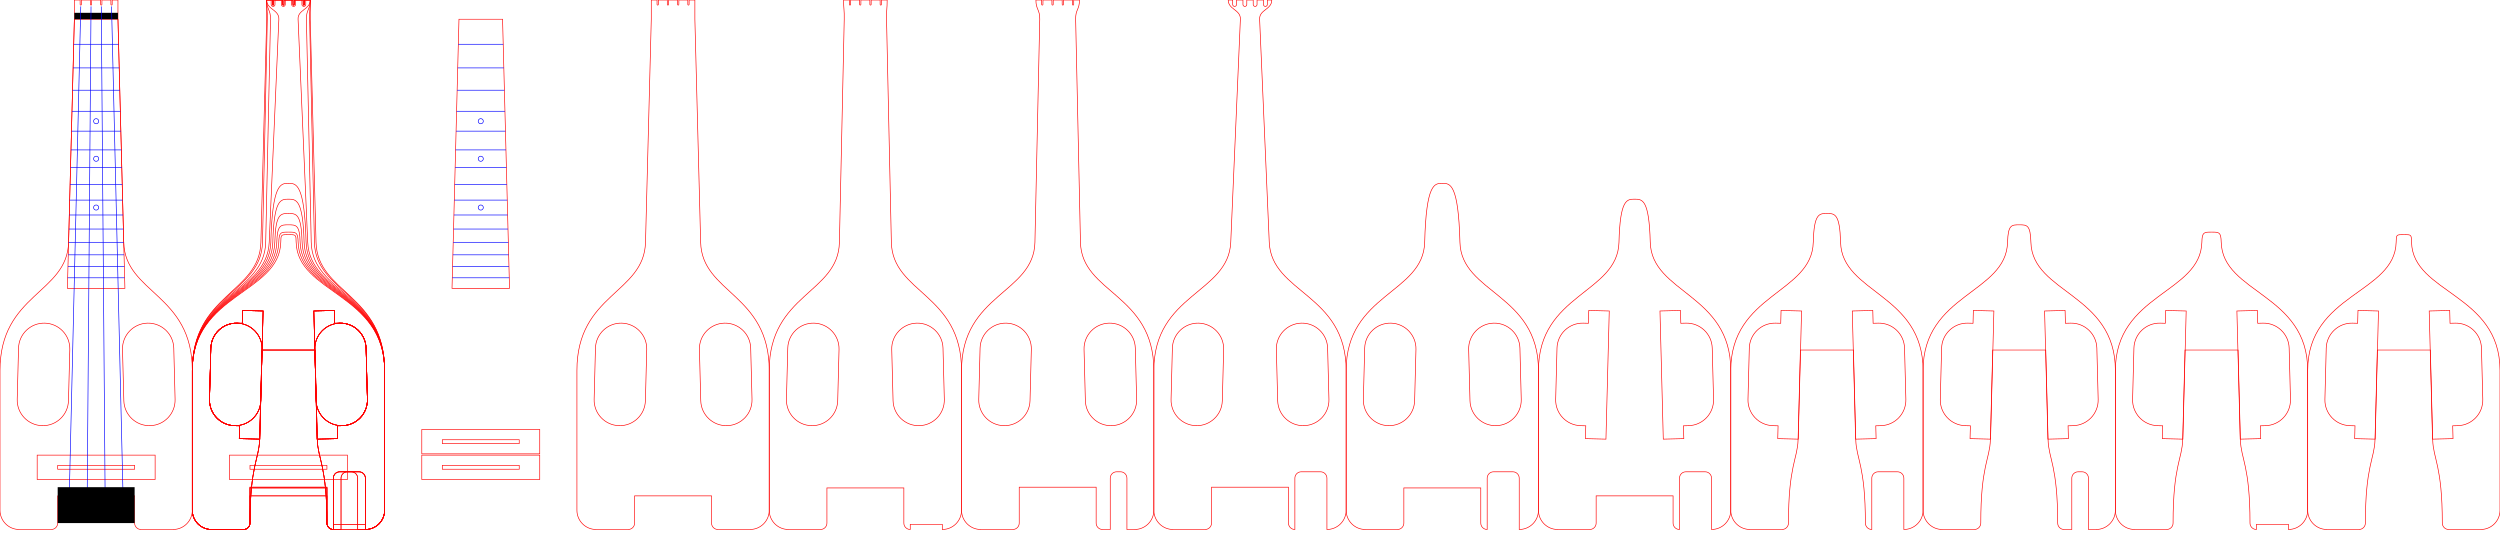
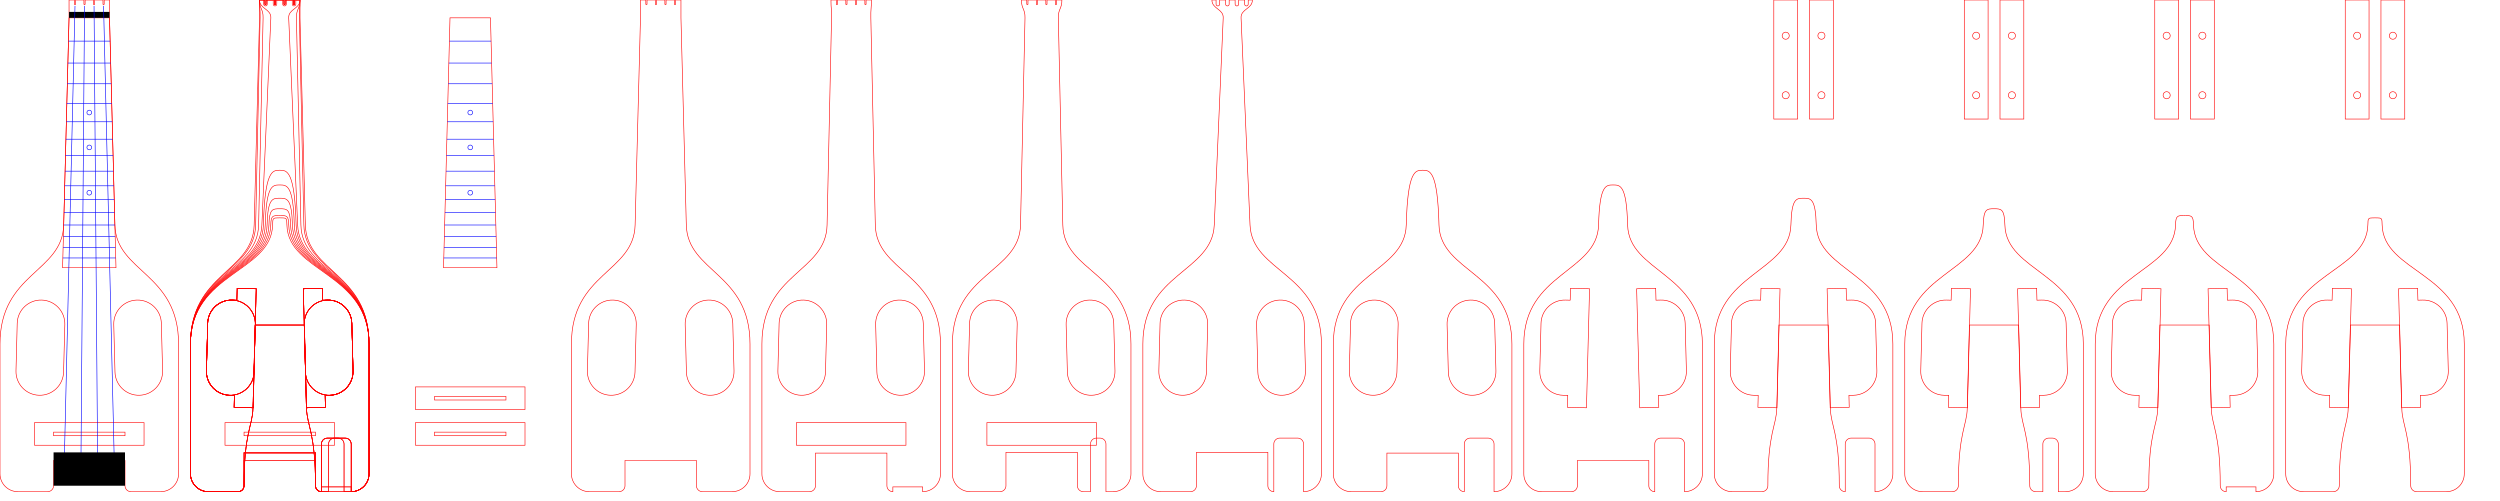
- <svg xmlns="http://www.w3.org/2000/svg" baseProfile="full" height="420mm" version="1.1" viewBox="0, 0, 1950, 420" width="1950mm">
+ <svg xmlns="http://www.w3.org/2000/svg" baseProfile="full" height="420mm" version="1.1" viewBox="0, 0, 2100, 420" width="2100mm">
  <defs />
  <g transform="translate(75,0)">
    <path d="M -17.0 0 l 4.5 -0.0 l 0.0 -0.0 l 0.0 3.5 a 0.5 0.5 180 0,0 0.5 0.5 l 0.0 -0.0 a 0.5 0.5 90 0,0 0.5 -0.5 l 0.0 -3.5 l 0.0 -0.0 l 7.0 -0.0 l 0.0 -0.0 l 0.0 3.5 a 0.5 0.5 180 0,0 0.5 0.5 l 0.0 -0.0 a 0.5 0.5 90 0,0 0.5 -0.5 l 0.0 -3.5 l 0.0 -0.0 l 7.0 -0.0 l 0.0 -0.0 l 0.0 3.5 a 0.5 0.5 180 0,0 0.5 0.5 l 0.0 -0.0 a 0.5 0.5 90 0,0 0.5 -0.5 l 0.0 -3.5 l 0.0 -0.0 l 7.0 -0.0 l 0.0 -0.0 l 0.0 3.5 a 0.5 0.5 180 0,0 0.5 0.5 l 0.0 -0.0 a 0.5 0.5 90 0,0 0.5 -0.5 l 0.0 -3.5 l 0.0 -0.0 l 4.5 -0.0 l 0.0 15.0 l 4.5 174 c 1.034 39.987 53.5 40.0 53.5 100 l 0.0 109.0 a 15 15 180.0 0,1 -15.0 15.0 l -0.0 0.0 l -0.0 -0.0 l -25.0 0.0 l 0.0 0.0 l -0.0 0.0 a 5 5 270.0 0,1 -5.0 -5.0 l -0.0 -21.211 l -60.0 0.0 l 0.0 21.211 a 5 5 180.0 0,1 -5.0 5.0 l -25.0 0.0 a 15 15 270.0 0,1 -15.0 -15.0 l -0.0 -109.0 c -0.0 -60.0 52.466 -60.013 53.5 -100 l 4.5 -174 z" fill="none" stroke="red" stroke-width="0.5" />
    <rect fill="none" height="80" rx="20.0" ry="20.0" stroke="red" stroke-width="0.5" transform="rotate(1.481457) translate(-33.5,293)" width="40" x="-20.0" y="-40.0" />
    <rect fill="none" height="80" rx="20.0" ry="20.0" stroke="red" stroke-width="0.5" transform="rotate(-1.481457) translate(33.5,293)" width="40" x="-20.0" y="-40.0" />
  </g>
  <g transform="translate(75,15)">
    <path d="M -17.0 0 l 34.0 -0.0 l 5.428 209.896 l -44.857 0.0 z" fill="none" stroke="red" stroke-width="0.5" />
    <line fill="none" stroke="blue" stroke-width="0.5" x1="-17.505" x2="17.505" y1="19.532" y2="19.532" />
    <line fill="none" stroke="blue" stroke-width="0.5" x1="-17.982" x2="17.982" y1="37.967" y2="37.967" />
    <line fill="none" stroke="blue" stroke-width="0.5" x1="-18.432" x2="18.432" y1="55.368" y2="55.368" />
    <line fill="none" stroke="blue" stroke-width="0.5" x1="-18.857" x2="18.857" y1="71.792" y2="71.792" />
    <line fill="none" stroke="blue" stroke-width="0.5" x1="-19.258" x2="19.258" y1="87.295" y2="87.295" />
    <line fill="none" stroke="blue" stroke-width="0.5" x1="-19.636" x2="19.636" y1="101.927" y2="101.927" />
    <line fill="none" stroke="blue" stroke-width="0.5" x1="-19.993" x2="19.993" y1="115.738" y2="115.738" />
    <line fill="none" stroke="blue" stroke-width="0.5" x1="-20.33" x2="20.33" y1="128.774" y2="128.774" />
    <line fill="none" stroke="blue" stroke-width="0.5" x1="-20.649" x2="20.649" y1="141.078" y2="141.078" />
    <line fill="none" stroke="blue" stroke-width="0.5" x1="-20.949" x2="20.949" y1="152.692" y2="152.692" />
    <line fill="none" stroke="blue" stroke-width="0.5" x1="-21.232" x2="21.232" y1="163.653" y2="163.653" />
    <line fill="none" stroke="blue" stroke-width="0.5" x1="-21.5" x2="21.5" y1="174" y2="174" />
    <line fill="none" stroke="blue" stroke-width="0.5" x1="-21.753" x2="21.753" y1="183.766" y2="183.766" />
    <line fill="none" stroke="blue" stroke-width="0.5" x1="-21.991" x2="21.991" y1="192.984" y2="192.984" />
    <line fill="none" stroke="blue" stroke-width="0.5" x1="-22.216" x2="22.216" y1="201.684" y2="201.684" />
    <circle cx="0" cy="79.543" fill="none" r="2" stroke="blue" stroke-width="0.5" />
    <circle cx="0" cy="108.832" fill="none" r="2" stroke="blue" stroke-width="0.5" />
    <circle cx="0" cy="146.885" fill="none" r="2" stroke="blue" stroke-width="0.5" />
  </g>
  <g transform="translate(75,363)">
    <rect fill="none" height="3" stroke="red" stroke-width="0.5" width="60" x="-30.0" y="0" />
    <rect fill="none" height="19" stroke="red" stroke-width="0.5" width="92" x="-46.0" y="-8" />
  </g>
  <rect fill="black" height="5" transform="translate(75,10)" width="34" x="-17.0" y="0" />
  <g transform="translate(75,0)">
    <line fill="none" stroke="blue" stroke-width="0.5" x1="-12.0" x2="-21.0" y1="5" y2="388" />
    <line fill="none" stroke="blue" stroke-width="0.5" x1="-4.0" x2="-7.0" y1="5" y2="388" />
    <line fill="none" stroke="blue" stroke-width="0.5" x1="4.0" x2="7.0" y1="5" y2="388" />
    <line fill="none" stroke="blue" stroke-width="0.5" x1="12.0" x2="21.0" y1="5" y2="388" />
  </g>
  <rect fill="black" height="28" transform="translate(75,380)" width="60" x="-30.0" y="0" />
-   <g transform="translate(225,0)">
+   <g transform="translate(235,0)">
    <path d="M -17.0 0 l 4.5 -0.0 l 0.0 -0.0 l 0.0 3.5 a 0.5 0.5 180 0,0 0.5 0.5 l 0.0 -0.0 a 0.5 0.5 90 0,0 0.5 -0.5 l 0.0 -3.5 l 0.0 -0.0 l 7.0 -0.0 l 0.0 -0.0 l 0.0 3.5 a 0.5 0.5 180 0,0 0.5 0.5 l 0.0 -0.0 a 0.5 0.5 90 0,0 0.5 -0.5 l 0.0 -3.5 l 0.0 -0.0 l 7.0 -0.0 l 0.0 -0.0 l 0.0 3.5 a 0.5 0.5 180 0,0 0.5 0.5 l 0.0 -0.0 a 0.5 0.5 90 0,0 0.5 -0.5 l 0.0 -3.5 l 0.0 -0.0 l 7.0 -0.0 l 0.0 -0.0 l 0.0 3.5 a 0.5 0.5 180 0,0 0.5 0.5 l 0.0 -0.0 a 0.5 0.5 90 0,0 0.5 -0.5 l 0.0 -3.5 l 0.0 -0.0 l 4.5 -0.0 l 0.0 15.0 l 4.5 174 c 1.034 39.987 53.5 40.0 53.5 100 l 0.0 109.0 a 15 15 180.0 0,1 -15.0 15.0 l -0.0 0.0 l -0.0 -0.0 l -25.0 0.0 l 0.0 0.0 l -0.0 0.0 a 5 5 270.0 0,1 -5.0 -5.0 l -0.0 -21.211 l -60.0 0.0 l 0.0 21.211 a 5 5 180.0 0,1 -5.0 5.0 l -25.0 0.0 a 15 15 270.0 0,1 -15.0 -15.0 l -0.0 -109.0 c -0.0 -60.0 52.466 -60.013 53.5 -100 l 4.5 -174 z" fill="none" stroke="red" stroke-width="0.5" />
    <rect fill="none" height="80" rx="20.0" ry="20.0" stroke="red" stroke-width="0.5" transform="rotate(1.481457) translate(-33.5,293)" width="40" x="-20.0" y="-40.0" />
    <rect fill="none" height="80" rx="20.0" ry="20.0" stroke="red" stroke-width="0.5" transform="rotate(-1.481457) translate(33.5,293)" width="40" x="-20.0" y="-40.0" />
  </g>
-   <g transform="translate(225,0)">
+   <g transform="translate(235,0)">
    <path d="M -17.0 0 l 4.5 -0.0 l 0.0 -0.0 l 0.0 3.5 a 0.5 0.5 180 0,0 0.5 0.5 l 0.0 -0.0 a 0.5 0.5 90 0,0 0.5 -0.5 l 0.0 -3.5 l 0.0 -0.0 l 7.0 -0.0 l 0.0 -0.0 l 0.0 3.5 a 0.5 0.5 180 0,0 0.5 0.5 l 0.0 -0.0 a 0.5 0.5 90 0,0 0.5 -0.5 l 0.0 -3.5 l 0.0 -0.0 l 7.0 -0.0 l 0.0 -0.0 l 0.0 3.5 a 0.5 0.5 180 0,0 0.5 0.5 l 0.0 -0.0 a 0.5 0.5 90 0,0 0.5 -0.5 l 0.0 -3.5 l 0.0 -0.0 l 7.0 -0.0 l 0.0 -0.0 l 0.0 3.5 a 0.5 0.5 180 0,0 0.5 0.5 l 0.0 -0.0 a 0.5 0.5 90 0,0 0.5 -0.5 l 0.0 -3.5 l 0.0 -0.0 l 4.5 -0.0 c 0.0 7.5 -0.662 7.502 -0.5 15 l 3.758 174 c 0.864 39.991 54.742 40.0 54.742 100 l 0.0 109.0 a 15 15 180.0 0,1 -15.0 15.0 l -0.0 0.0 l -0.0 -4.0 l -25.0 0.0 l 0.0 4.0 l -0.0 0.0 a 5 5 270.0 0,1 -5.0 -5.0 l -0.0 -27.416 l -60.0 0.0 l 0.0 27.416 a 5 5 180.0 0,1 -5.0 5.0 l -25.0 0.0 a 15 15 270.0 0,1 -15.0 -15.0 l -0.0 -109.0 c -0.0 -60.0 53.878 -60.009 54.742 -100 l 3.758 -174 c 0.162 -7.498 -0.5 -7.5 -0.5 -15 z" fill="none" stroke="red" stroke-width="0.5" />
    <rect fill="none" height="80" rx="20.0" ry="20.0" stroke="red" stroke-width="0.5" transform="rotate(1.481457) translate(-33.5,293)" width="40" x="-20.0" y="-40.0" />
    <rect fill="none" height="80" rx="20.0" ry="20.0" stroke="red" stroke-width="0.5" transform="rotate(-1.481457) translate(33.5,293)" width="40" x="-20.0" y="-40.0" />
  </g>
-   <g transform="translate(225,0)">
+   <g transform="translate(235,0)">
    <path d="M -17.0 0 l 4.5 -0.0 l 0.0 -0.0 l 0.0 3.5 a 0.5 0.5 180 0,0 0.5 0.5 l 0.0 -0.0 a 0.5 0.5 90 0,0 0.5 -0.5 l 0.0 -3.5 l 0.0 -0.0 l 7.0 -0.0 l 0.0 -0.0 l 0.0 3.5 a 0.5 0.5 180 0,0 0.5 0.5 l 0.0 -0.0 a 0.5 0.5 90 0,0 0.5 -0.5 l 0.0 -3.5 l 0.0 -0.0 l 7.0 -0.0 l 0.0 -0.0 l 0.0 3.5 a 0.5 0.5 180 0,0 0.5 0.5 l 0.0 -0.0 a 0.5 0.5 90 0,0 0.5 -0.5 l 0.0 -3.5 l 0.0 -0.0 l 7.0 -0.0 l 0.0 -0.0 l 0.0 3.5 a 0.5 0.5 180 0,0 0.5 0.5 l 0.0 -0.0 a 0.5 0.5 90 0,0 0.5 -0.5 l 0.0 -3.5 l 0.0 -0.0 l 4.5 -0.0 c 0.0 7.5 -3.162 7.502 -3.0 15 l 3.758 174 c 0.864 39.991 57.242 40.0 57.242 100 l 0.0 109.0 a 15 15 180.0 0,1 -15.0 15.0 l -6.0 0.0 l -0.0 -40.0 a 5 5 360.0 0,0 -5.0 -5.0 l -3.0 0.0 a 5 5 270.0 0,0 -5.0 5.0 l 0.0 40.0 l -6.0 0.0 a 5 5 270.0 0,1 -5.0 -5.0 l -0.0 -28.0 l -60.0 0.0 l 0.0 28.0 a 5 5 180.0 0,1 -5.0 5.0 l -25.0 0.0 a 15 15 270.0 0,1 -15.0 -15.0 l -0.0 -109.0 c -0.0 -60.0 56.378 -60.009 57.242 -100 l 3.758 -174 c 0.162 -7.498 -3.0 -7.5 -3.0 -15 z" fill="none" stroke="red" stroke-width="0.5" />
    <rect fill="none" height="80" rx="20.0" ry="20.0" stroke="red" stroke-width="0.5" transform="rotate(1.481457) translate(-33.5,293)" width="40" x="-20.0" y="-40.0" />
    <rect fill="none" height="80" rx="20.0" ry="20.0" stroke="red" stroke-width="0.5" transform="rotate(-1.481457) translate(33.5,293)" width="40" x="-20.0" y="-40.0" />
  </g>
-   <g transform="translate(225,0)">
+   <g transform="translate(235,0)">
    <path d="M -17.0 0 l 3.5 -0.0 l 0.0 -0.0 l 0.0 3.5 a 1.5 1.5 180 0,0 1.5 1.5 l 0.0 -0.0 a 1.5 1.5 90 0,0 1.5 -1.5 l 0.0 -3.5 l 0.0 -0.0 l 5.0 -0.0 l 0.0 -0.0 l 0.0 3.5 a 1.5 1.5 180 0,0 1.5 1.5 l 0.0 -0.0 a 1.5 1.5 90 0,0 1.5 -1.5 l 0.0 -3.5 l 0.0 -0.0 l 5.0 -0.0 l 0.0 -0.0 l 0.0 3.5 a 1.5 1.5 180 0,0 1.5 1.5 l 0.0 -0.0 a 1.5 1.5 90 0,0 1.5 -1.5 l 0.0 -3.5 l 0.0 -0.0 l 5.0 -0.0 l 0.0 -0.0 l 0.0 3.5 a 1.5 1.5 180 0,0 1.5 1.5 l 0.0 -0.0 a 1.5 1.5 90 0,0 1.5 -1.5 l 0.0 -3.5 l 0.0 -0.0 l 3.5 -0.0 c 0.0 7.5 -9.824 7.507 -9.5 15 l 7.517 174 c 1.726 39.963 59.983 40.0 59.983 100 l 0.0 109.0 a 15 15 180.0 0,1 -15.0 15.0 l -0.0 0.0 l -0.0 -40.0 a 5 5 360.0 0,0 -5.0 -5.0 l -15.0 0.0 a 5 5 270.0 0,0 -5.0 5.0 l 0.0 40.0 l -0.0 0.0 a 5 5 270.0 0,1 -5.0 -5.0 l -0.0 -28.0 l -60.0 0.0 l 0.0 28.0 a 5 5 180.0 0,1 -5.0 5.0 l -25.0 0.0 a 15 15 270.0 0,1 -15.0 -15.0 l -0.0 -109.0 c -0.0 -60.0 58.257 -60.037 59.983 -100 l 7.517 -174 c 0.324 -7.493 -9.5 -7.5 -9.5 -15 z" fill="none" stroke="red" stroke-width="0.5" />
    <rect fill="none" height="80" rx="20.0" ry="20.0" stroke="red" stroke-width="0.5" transform="rotate(1.481457) translate(-33.5,293)" width="40" x="-20.0" y="-40.0" />
    <rect fill="none" height="80" rx="20.0" ry="20.0" stroke="red" stroke-width="0.5" transform="rotate(-1.481457) translate(33.5,293)" width="40" x="-20.0" y="-40.0" />
  </g>
-   <g transform="translate(225,0)">
+   <g transform="translate(235,0)">
    <path d="M -13.75 189.0 c 1.189 -45.985 7.75 -46.0 13.75 -46.0 c 6.0 -0.0 12.561 0.015 13.75 46.0 c 1.034 39.987 61.25 40.0 61.25 100 l 0.0 109.0 a 15 15 180.0 0,1 -15.0 15.0 l -0.0 0.0 l -0.0 -40.0 a 5 5 360.0 0,0 -5.0 -5.0 l -15.0 0.0 a 5 5 270.0 0,0 -5.0 5.0 l 0.0 40.0 l -0.0 0.0 a 5 5 270.0 0,1 -5.0 -5.0 l -0.0 -27.416 l -60.0 0.0 l 0.0 27.416 a 5 5 180.0 0,1 -5.0 5.0 l -25.0 0.0 a 15 15 270.0 0,1 -15.0 -15.0 l -0.0 -109.0 c -0.0 -60.0 60.216 -60.013 61.25 -100 z" fill="none" stroke="red" stroke-width="0.5" />
    <rect fill="none" height="80" rx="20.0" ry="20.0" stroke="red" stroke-width="0.5" transform="rotate(1.481457) translate(-33.5,293)" width="40" x="-20.0" y="-40.0" />
    <rect fill="none" height="80" rx="20.0" ry="20.0" stroke="red" stroke-width="0.5" transform="rotate(-1.481457) translate(33.5,293)" width="40" x="-20.0" y="-40.0" />
  </g>
-   <g transform="translate(225,0)">
+   <g transform="translate(235,0)">
    <path d="M -12.2 189.0 c 0.87 -33.628 6.2 -33.639 12.2 -33.639 c 6.0 -0.0 11.33 0.011 12.2 33.639 c 1.034 39.987 62.8 40.0 62.8 100 l 0.0 109.0 a 15 15 180.0 0,1 -15.0 15.0 l -0.0 0.0 l -0.0 -40.0 a 5 5 360.0 0,0 -5.0 -5.0 l -15.0 0.0 a 5 5 270.0 0,0 -5.0 5.0 l 0.0 40.0 l -0.0 0.0 a 5 5 270.0 0,1 -5.0 -5.0 l -0.0 -21.211 l -60.0 0.0 l 0.0 21.211 a 5 5 180.0 0,1 -5.0 5.0 l -25.0 0.0 a 15 15 270.0 0,1 -15.0 -15.0 l -0.0 -109.0 c -0.0 -60.0 61.766 -60.013 62.8 -100 z" fill="none" stroke="red" stroke-width="0.5" />
    <path d="M -20.0 -40.0 l 0.0 -10.0 l 16.0 -0.0 l 0.0 10.0 l 4.0 -0.0 a 20.0 20.0 90 0,1 20.0 20.0 l 0.0 40.0 a 20.0 20.0 180 0,1 -20.0 20.0 l -4.0 0.0 l 0.0 10.0 l -16.0 0.0 z" fill="none" stroke="red" stroke-width="0.5" transform="rotate(181.4815) translate(33.5,-293)" />
    <path d="M -20.0 -40.0 l 0.0 -10.0 l 16.0 -0.0 l 0.0 10.0 l 4.0 -0.0 a 20.0 20.0 90 0,1 20.0 20.0 l 0.0 40.0 a 20.0 20.0 180 0,1 -20.0 20.0 l -4.0 0.0 l 0.0 10.0 l -16.0 0.0 z" fill="none" stroke="red" stroke-width="0.5" transform="rotate(-1.481457) translate(33.5,293)" />
  </g>
-   <g transform="translate(225,0)">
+   <g transform="translate(235,0)">
    <path d="M -10.65 189.0 c 0.581 -22.481 4.65 -22.489 10.65 -22.489 c 6.0 -0.0 10.069 0.008 10.65 22.489 c 1.034 39.987 64.35 40.0 64.35 100 l 0.0 109.0 a 15 15 180.0 0,1 -15.0 15.0 l -0.0 0.0 l -0.0 -40.0 a 5 5 360.0 0,0 -5.0 -5.0 l -15.0 0.0 a 5 5 270.0 0,0 -5.0 5.0 l 0.0 40.0 l -0.0 0.0 a 5 5 270.0 0,1 -5.0 -5.0 c -0.0 -45.0 -7.112 -50.005 -7.5 -65 l -1.81 -69.977 l -41.381 0.0 l -1.81 69.977 c -0.388 14.995 -7.5 20.0 -7.5 65 a 5 5 180.0 0,1 -5.0 5.0 l -25.0 0.0 a 15 15 270.0 0,1 -15.0 -15.0 l -0.0 -109.0 c -0.0 -60.0 63.316 -60.013 64.35 -100 z" fill="none" stroke="red" stroke-width="0.5" />
    <path d="M -20.0 -40.0 l 0.0 -10.0 l 16.0 -0.0 l 0.0 10.0 l 4.0 -0.0 a 20.0 20.0 90 0,1 20.0 20.0 l 0.0 40.0 a 20.0 20.0 180 0,1 -20.0 20.0 l -4.0 0.0 l 0.0 10.0 l -16.0 0.0 z" fill="none" stroke="red" stroke-width="0.5" transform="rotate(181.4815) translate(33.5,-293)" />
    <path d="M -20.0 -40.0 l 0.0 -10.0 l 16.0 -0.0 l 0.0 10.0 l 4.0 -0.0 a 20.0 20.0 90 0,1 20.0 20.0 l 0.0 40.0 a 20.0 20.0 180 0,1 -20.0 20.0 l -4.0 0.0 l 0.0 10.0 l -16.0 0.0 z" fill="none" stroke="red" stroke-width="0.5" transform="rotate(-1.481457) translate(33.5,293)" />
  </g>
-   <g transform="translate(225,0)">
+   <g transform="translate(235,0)">
    <path d="M -9.1 189.0 c 0.353 -13.635 3.1 -13.639 9.1 -13.639 c 6.0 -0.0 8.747 0.005 9.1 13.639 c 1.034 39.987 65.9 40.0 65.9 100 l 0.0 109.0 a 15 15 180.0 0,1 -15.0 15.0 l -6.0 0.0 l -0.0 -40.0 a 5 5 360.0 0,0 -5.0 -5.0 l -3.0 0.0 a 5 5 270.0 0,0 -5.0 5.0 l 0.0 40.0 l -6.0 0.0 a 5 5 270.0 0,1 -5.0 -5.0 c -0.0 -45.0 -7.112 -50.005 -7.5 -65 l -1.81 -69.977 l -41.381 0.0 l -1.81 69.977 c -0.388 14.995 -7.5 20.0 -7.5 65 a 5 5 180.0 0,1 -5.0 5.0 l -25.0 0.0 a 15 15 270.0 0,1 -15.0 -15.0 l -0.0 -109.0 c -0.0 -60.0 64.866 -60.013 65.9 -100 z" fill="none" stroke="red" stroke-width="0.5" />
    <path d="M -20.0 -40.0 l 0.0 -10.0 l 16.0 -0.0 l 0.0 10.0 l 4.0 -0.0 a 20.0 20.0 90 0,1 20.0 20.0 l 0.0 40.0 a 20.0 20.0 180 0,1 -20.0 20.0 l -4.0 0.0 l 0.0 10.0 l -16.0 0.0 z" fill="none" stroke="red" stroke-width="0.5" transform="rotate(181.4815) translate(33.5,-293)" />
    <path d="M -20.0 -40.0 l 0.0 -10.0 l 16.0 -0.0 l 0.0 10.0 l 4.0 -0.0 a 20.0 20.0 90 0,1 20.0 20.0 l 0.0 40.0 a 20.0 20.0 180 0,1 -20.0 20.0 l -4.0 0.0 l 0.0 10.0 l -16.0 0.0 z" fill="none" stroke="red" stroke-width="0.5" transform="rotate(-1.481457) translate(33.5,293)" />
  </g>
-   <g transform="translate(225,0)">
+   <g transform="translate(235,0)">
    <path d="M -7.55 189.0 c 0.206 -7.955 1.55 -7.958 7.55 -7.958 c 6.0 -0.0 7.344 0.003 7.55 7.958 c 1.034 39.987 67.45 40.0 67.45 100 l 0.0 109.0 a 15 15 180.0 0,1 -15.0 15.0 l -0.0 0.0 l -0.0 -4.0 l -25.0 0.0 l 0.0 4.0 l -0.0 0.0 a 5 5 270.0 0,1 -5.0 -5.0 c -0.0 -45.0 -7.112 -50.005 -7.5 -65 l -1.81 -69.977 l -41.381 0.0 l -1.81 69.977 c -0.388 14.995 -7.5 20.0 -7.5 65 a 5 5 180.0 0,1 -5.0 5.0 l -25.0 0.0 a 15 15 270.0 0,1 -15.0 -15.0 l -0.0 -109.0 c -0.0 -60.0 66.416 -60.013 67.45 -100 z" fill="none" stroke="red" stroke-width="0.5" />
    <path d="M -20.0 -40.0 l 0.0 -10.0 l 16.0 -0.0 l 0.0 10.0 l 4.0 -0.0 a 20.0 20.0 90 0,1 20.0 20.0 l 0.0 40.0 a 20.0 20.0 180 0,1 -20.0 20.0 l -4.0 0.0 l 0.0 10.0 l -16.0 0.0 z" fill="none" stroke="red" stroke-width="0.5" transform="rotate(181.4815) translate(33.5,-293)" />
    <path d="M -20.0 -40.0 l 0.0 -10.0 l 16.0 -0.0 l 0.0 10.0 l 4.0 -0.0 a 20.0 20.0 90 0,1 20.0 20.0 l 0.0 40.0 a 20.0 20.0 180 0,1 -20.0 20.0 l -4.0 0.0 l 0.0 10.0 l -16.0 0.0 z" fill="none" stroke="red" stroke-width="0.5" transform="rotate(-1.481457) translate(33.5,293)" />
  </g>
-   <g transform="translate(225,0)">
+   <g transform="translate(235,0)">
    <path d="M -6.0 189.0 c 0.155 -5.998 0.0 -6.0 6.0 -6.0 c 6.0 -0.0 5.845 0.002 6.0 6.0 c 1.034 39.987 69.0 40.0 69.0 100 l 0.0 109.0 a 15 15 180.0 0,1 -15.0 15.0 l -0.0 0.0 l -0.0 -0.0 l -25.0 0.0 l 0.0 0.0 l -0.0 0.0 a 5 5 270.0 0,1 -5.0 -5.0 c -0.0 -45.0 -7.112 -50.005 -7.5 -65 l -1.81 -69.977 l -41.381 0.0 l -1.81 69.977 c -0.388 14.995 -7.5 20.0 -7.5 65 a 5 5 180.0 0,1 -5.0 5.0 l -25.0 0.0 a 15 15 270.0 0,1 -15.0 -15.0 l -0.0 -109.0 c -0.0 -60.0 67.966 -60.013 69.0 -100 z" fill="none" stroke="red" stroke-width="0.5" />
    <path d="M -20.0 -40.0 l 0.0 -10.0 l 16.0 -0.0 l 0.0 10.0 l 4.0 -0.0 a 20.0 20.0 90 0,1 20.0 20.0 l 0.0 40.0 a 20.0 20.0 180 0,1 -20.0 20.0 l -4.0 0.0 l 0.0 10.0 l -16.0 0.0 z" fill="none" stroke="red" stroke-width="0.5" transform="rotate(181.4815) translate(33.5,-293)" />
    <path d="M -20.0 -40.0 l 0.0 -10.0 l 16.0 -0.0 l 0.0 10.0 l 4.0 -0.0 a 20.0 20.0 90 0,1 20.0 20.0 l 0.0 40.0 a 20.0 20.0 180 0,1 -20.0 20.0 l -4.0 0.0 l 0.0 10.0 l -16.0 0.0 z" fill="none" stroke="red" stroke-width="0.5" transform="rotate(-1.481457) translate(33.5,293)" />
  </g>
-   <g transform="translate(225,363)">
-     <rect fill="none" height="3" stroke="red" stroke-width="0.5" width="60" x="-30.0" y="0" />
-     <rect fill="none" height="19" stroke="red" stroke-width="0.5" width="92" x="-46.0" y="-8" />
-   </g>
-   <g transform="translate(375,15)">
+   <g transform="translate(235,363)">
+     <rect fill="none" height="3" stroke="red" stroke-width="0.5" width="60" x="-30.0" y="0" />
+     <rect fill="none" height="19" stroke="red" stroke-width="0.5" width="92" x="-46.0" y="-8" />
+   </g>
+   <g transform="translate(1520,0)">
+     <rect fill="none" height="100" stroke="red" stroke-width="0.5" width="20" x="0" y="0" />
+     <circle cx="10" cy="30" fill="none" r="3" stroke="red" stroke-width="0.5" />
+     <circle cx="10" cy="80" fill="none" r="3" stroke="red" stroke-width="0.5" />
+   </g>
+   <g transform="translate(1490,0)">
+     <rect fill="none" height="100" stroke="red" stroke-width="0.5" width="20" x="0" y="0" />
+     <circle cx="10" cy="30" fill="none" r="3" stroke="red" stroke-width="0.5" />
+     <circle cx="10" cy="80" fill="none" r="3" stroke="red" stroke-width="0.5" />
+   </g>
+   <g transform="translate(1680,0)">
+     <rect fill="none" height="100" stroke="red" stroke-width="0.5" width="20" x="0" y="0" />
+     <circle cx="10" cy="30" fill="none" r="3" stroke="red" stroke-width="0.5" />
+     <circle cx="10" cy="80" fill="none" r="3" stroke="red" stroke-width="0.5" />
+   </g>
+   <g transform="translate(1650,0)">
+     <rect fill="none" height="100" stroke="red" stroke-width="0.5" width="20" x="0" y="0" />
+     <circle cx="10" cy="30" fill="none" r="3" stroke="red" stroke-width="0.5" />
+     <circle cx="10" cy="80" fill="none" r="3" stroke="red" stroke-width="0.5" />
+   </g>
+   <g transform="translate(1840,0)">
+     <rect fill="none" height="100" stroke="red" stroke-width="0.5" width="20" x="0" y="0" />
+     <circle cx="10" cy="30" fill="none" r="3" stroke="red" stroke-width="0.5" />
+     <circle cx="10" cy="80" fill="none" r="3" stroke="red" stroke-width="0.5" />
+   </g>
+   <g transform="translate(1810,0)">
+     <rect fill="none" height="100" stroke="red" stroke-width="0.5" width="20" x="0" y="0" />
+     <circle cx="10" cy="30" fill="none" r="3" stroke="red" stroke-width="0.5" />
+     <circle cx="10" cy="80" fill="none" r="3" stroke="red" stroke-width="0.5" />
+   </g>
+   <g transform="translate(2000,0)">
+     <rect fill="none" height="100" stroke="red" stroke-width="0.5" width="20" x="0" y="0" />
+     <circle cx="10" cy="30" fill="none" r="3" stroke="red" stroke-width="0.5" />
+     <circle cx="10" cy="80" fill="none" r="3" stroke="red" stroke-width="0.5" />
+   </g>
+   <g transform="translate(1970,0)">
+     <rect fill="none" height="100" stroke="red" stroke-width="0.5" width="20" x="0" y="0" />
+     <circle cx="10" cy="30" fill="none" r="3" stroke="red" stroke-width="0.5" />
+     <circle cx="10" cy="80" fill="none" r="3" stroke="red" stroke-width="0.5" />
+   </g>
+   <g transform="translate(395,15)">
    <path d="M -17.0 0 l 34.0 -0.0 l 5.428 209.896 l -44.857 0.0 z" fill="none" stroke="red" stroke-width="0.5" />
    <line fill="none" stroke="blue" stroke-width="0.5" x1="-17.505" x2="17.505" y1="19.532" y2="19.532" />
    <line fill="none" stroke="blue" stroke-width="0.5" x1="-17.982" x2="17.982" y1="37.967" y2="37.967" />
    <line fill="none" stroke="blue" stroke-width="0.5" x1="-18.432" x2="18.432" y1="55.368" y2="55.368" />
    <line fill="none" stroke="blue" stroke-width="0.5" x1="-18.857" x2="18.857" y1="71.792" y2="71.792" />
    <line fill="none" stroke="blue" stroke-width="0.5" x1="-19.258" x2="19.258" y1="87.295" y2="87.295" />
    <line fill="none" stroke="blue" stroke-width="0.5" x1="-19.636" x2="19.636" y1="101.927" y2="101.927" />
    <line fill="none" stroke="blue" stroke-width="0.5" x1="-19.993" x2="19.993" y1="115.738" y2="115.738" />
    <line fill="none" stroke="blue" stroke-width="0.5" x1="-20.33" x2="20.33" y1="128.774" y2="128.774" />
    <line fill="none" stroke="blue" stroke-width="0.5" x1="-20.649" x2="20.649" y1="141.078" y2="141.078" />
    <line fill="none" stroke="blue" stroke-width="0.5" x1="-20.949" x2="20.949" y1="152.692" y2="152.692" />
    <line fill="none" stroke="blue" stroke-width="0.5" x1="-21.232" x2="21.232" y1="163.653" y2="163.653" />
    <line fill="none" stroke="blue" stroke-width="0.5" x1="-21.5" x2="21.5" y1="174" y2="174" />
    <line fill="none" stroke="blue" stroke-width="0.5" x1="-21.753" x2="21.753" y1="183.766" y2="183.766" />
    <line fill="none" stroke="blue" stroke-width="0.5" x1="-21.991" x2="21.991" y1="192.984" y2="192.984" />
    <line fill="none" stroke="blue" stroke-width="0.5" x1="-22.216" x2="22.216" y1="201.684" y2="201.684" />
    <circle cx="0" cy="79.543" fill="none" r="2" stroke="blue" stroke-width="0.5" />
    <circle cx="0" cy="108.832" fill="none" r="2" stroke="blue" stroke-width="0.5" />
    <circle cx="0" cy="146.885" fill="none" r="2" stroke="blue" stroke-width="0.5" />
  </g>
-   <g transform="translate(375,363)">
-     <rect fill="none" height="3" stroke="red" stroke-width="0.5" width="60" x="-30.0" y="0" />
-     <rect fill="none" height="19" stroke="red" stroke-width="0.5" width="92" x="-46.0" y="-8" />
-   </g>
-   <g transform="translate(375,343)">
-     <rect fill="none" height="3" stroke="red" stroke-width="0.5" width="60" x="-30.0" y="0" />
-     <rect fill="none" height="19" stroke="red" stroke-width="0.5" width="92" x="-46.0" y="-8" />
-   </g>
-   <g transform="translate(525,0)">
+   <g transform="translate(395,363)">
+     <rect fill="none" height="3" stroke="red" stroke-width="0.5" width="60" x="-30.0" y="0" />
+     <rect fill="none" height="19" stroke="red" stroke-width="0.5" width="92" x="-46.0" y="-8" />
+   </g>
+   <g transform="translate(395,333)">
+     <rect fill="none" height="3" stroke="red" stroke-width="0.5" width="60" x="-30.0" y="0" />
+     <rect fill="none" height="19" stroke="red" stroke-width="0.5" width="92" x="-46.0" y="-8" />
+   </g>
+   <g transform="translate(555,0)">
    <path d="M -17.0 0 l 4.5 -0.0 l 0.0 -0.0 l 0.0 3.5 a 0.5 0.5 180 0,0 0.5 0.5 l 0.0 -0.0 a 0.5 0.5 90 0,0 0.5 -0.5 l 0.0 -3.5 l 0.0 -0.0 l 7.0 -0.0 l 0.0 -0.0 l 0.0 3.5 a 0.5 0.5 180 0,0 0.5 0.5 l 0.0 -0.0 a 0.5 0.5 90 0,0 0.5 -0.5 l 0.0 -3.5 l 0.0 -0.0 l 7.0 -0.0 l 0.0 -0.0 l 0.0 3.5 a 0.5 0.5 180 0,0 0.5 0.5 l 0.0 -0.0 a 0.5 0.5 90 0,0 0.5 -0.5 l 0.0 -3.5 l 0.0 -0.0 l 7.0 -0.0 l 0.0 -0.0 l 0.0 3.5 a 0.5 0.5 180 0,0 0.5 0.5 l 0.0 -0.0 a 0.5 0.5 90 0,0 0.5 -0.5 l 0.0 -3.5 l 0.0 -0.0 l 4.5 -0.0 l 0.0 15.0 l 4.5 174 c 1.034 39.987 53.5 40.0 53.5 100 l 0.0 109.0 a 15 15 180.0 0,1 -15.0 15.0 l -0.0 0.0 l -0.0 -0.0 l -25.0 0.0 l 0.0 0.0 l -0.0 0.0 a 5 5 270.0 0,1 -5.0 -5.0 l -0.0 -21.211 l -60.0 0.0 l 0.0 21.211 a 5 5 180.0 0,1 -5.0 5.0 l -25.0 0.0 a 15 15 270.0 0,1 -15.0 -15.0 l -0.0 -109.0 c -0.0 -60.0 52.466 -60.013 53.5 -100 l 4.5 -174 z" fill="none" stroke="red" stroke-width="0.5" />
    <rect fill="none" height="80" rx="20.0" ry="20.0" stroke="red" stroke-width="0.5" transform="rotate(1.481457) translate(-33.5,293)" width="40" x="-20.0" y="-40.0" />
    <rect fill="none" height="80" rx="20.0" ry="20.0" stroke="red" stroke-width="0.5" transform="rotate(-1.481457) translate(33.5,293)" width="40" x="-20.0" y="-40.0" />
  </g>
-   <g transform="translate(675,0)">
+   <g transform="translate(715,0)">
    <path d="M -17.0 0 l 4.5 -0.0 l 0.0 -0.0 l 0.0 3.5 a 0.5 0.5 180 0,0 0.5 0.5 l 0.0 -0.0 a 0.5 0.5 90 0,0 0.5 -0.5 l 0.0 -3.5 l 0.0 -0.0 l 7.0 -0.0 l 0.0 -0.0 l 0.0 3.5 a 0.5 0.5 180 0,0 0.5 0.5 l 0.0 -0.0 a 0.5 0.5 90 0,0 0.5 -0.5 l 0.0 -3.5 l 0.0 -0.0 l 7.0 -0.0 l 0.0 -0.0 l 0.0 3.5 a 0.5 0.5 180 0,0 0.5 0.5 l 0.0 -0.0 a 0.5 0.5 90 0,0 0.5 -0.5 l 0.0 -3.5 l 0.0 -0.0 l 7.0 -0.0 l 0.0 -0.0 l 0.0 3.5 a 0.5 0.5 180 0,0 0.5 0.5 l 0.0 -0.0 a 0.5 0.5 90 0,0 0.5 -0.5 l 0.0 -3.5 l 0.0 -0.0 l 4.5 -0.0 c 0.0 7.5 -0.662 7.502 -0.5 15 l 3.758 174 c 0.864 39.991 54.742 40.0 54.742 100 l 0.0 109.0 a 15 15 180.0 0,1 -15.0 15.0 l -0.0 0.0 l -0.0 -4.0 l -25.0 0.0 l 0.0 4.0 l -0.0 0.0 a 5 5 270.0 0,1 -5.0 -5.0 l -0.0 -27.416 l -60.0 0.0 l 0.0 27.416 a 5 5 180.0 0,1 -5.0 5.0 l -25.0 0.0 a 15 15 270.0 0,1 -15.0 -15.0 l -0.0 -109.0 c -0.0 -60.0 53.878 -60.009 54.742 -100 l 3.758 -174 c 0.162 -7.498 -0.5 -7.5 -0.5 -15 z" fill="none" stroke="red" stroke-width="0.5" />
    <rect fill="none" height="80" rx="20.0" ry="20.0" stroke="red" stroke-width="0.5" transform="rotate(1.481457) translate(-33.5,293)" width="40" x="-20.0" y="-40.0" />
    <rect fill="none" height="80" rx="20.0" ry="20.0" stroke="red" stroke-width="0.5" transform="rotate(-1.481457) translate(33.5,293)" width="40" x="-20.0" y="-40.0" />
  </g>
-   <g transform="translate(825,0)">
+   <g transform="translate(715,363)">
+     <rect fill="none" height="19" stroke="red" stroke-width="0.5" width="92" x="-46.0" y="-8" />
+   </g>
+   <g transform="translate(875,0)">
    <path d="M -17.0 0 l 4.5 -0.0 l 0.0 -0.0 l 0.0 3.5 a 0.5 0.5 180 0,0 0.5 0.5 l 0.0 -0.0 a 0.5 0.5 90 0,0 0.5 -0.5 l 0.0 -3.5 l 0.0 -0.0 l 7.0 -0.0 l 0.0 -0.0 l 0.0 3.5 a 0.5 0.5 180 0,0 0.5 0.5 l 0.0 -0.0 a 0.5 0.5 90 0,0 0.5 -0.5 l 0.0 -3.5 l 0.0 -0.0 l 7.0 -0.0 l 0.0 -0.0 l 0.0 3.5 a 0.5 0.5 180 0,0 0.5 0.5 l 0.0 -0.0 a 0.5 0.5 90 0,0 0.5 -0.5 l 0.0 -3.5 l 0.0 -0.0 l 7.0 -0.0 l 0.0 -0.0 l 0.0 3.5 a 0.5 0.5 180 0,0 0.5 0.5 l 0.0 -0.0 a 0.5 0.5 90 0,0 0.5 -0.5 l 0.0 -3.5 l 0.0 -0.0 l 4.5 -0.0 c 0.0 7.5 -3.162 7.502 -3.0 15 l 3.758 174 c 0.864 39.991 57.242 40.0 57.242 100 l 0.0 109.0 a 15 15 180.0 0,1 -15.0 15.0 l -6.0 0.0 l -0.0 -40.0 a 5 5 360.0 0,0 -5.0 -5.0 l -3.0 0.0 a 5 5 270.0 0,0 -5.0 5.0 l 0.0 40.0 l -6.0 0.0 a 5 5 270.0 0,1 -5.0 -5.0 l -0.0 -28.0 l -60.0 0.0 l 0.0 28.0 a 5 5 180.0 0,1 -5.0 5.0 l -25.0 0.0 a 15 15 270.0 0,1 -15.0 -15.0 l -0.0 -109.0 c -0.0 -60.0 56.378 -60.009 57.242 -100 l 3.758 -174 c 0.162 -7.498 -3.0 -7.5 -3.0 -15 z" fill="none" stroke="red" stroke-width="0.5" />
    <rect fill="none" height="80" rx="20.0" ry="20.0" stroke="red" stroke-width="0.5" transform="rotate(1.481457) translate(-33.5,293)" width="40" x="-20.0" y="-40.0" />
    <rect fill="none" height="80" rx="20.0" ry="20.0" stroke="red" stroke-width="0.5" transform="rotate(-1.481457) translate(33.5,293)" width="40" x="-20.0" y="-40.0" />
  </g>
-   <g transform="translate(975,0)">
+   <g transform="translate(875,363)">
+     <rect fill="none" height="19" stroke="red" stroke-width="0.5" width="92" x="-46.0" y="-8" />
+   </g>
+   <g transform="translate(1035,0)">
    <path d="M -17.0 0 l 3.5 -0.0 l 0.0 -0.0 l 0.0 3.5 a 1.5 1.5 180 0,0 1.5 1.5 l 0.0 -0.0 a 1.5 1.5 90 0,0 1.5 -1.5 l 0.0 -3.5 l 0.0 -0.0 l 5.0 -0.0 l 0.0 -0.0 l 0.0 3.5 a 1.5 1.5 180 0,0 1.5 1.5 l 0.0 -0.0 a 1.5 1.5 90 0,0 1.5 -1.5 l 0.0 -3.5 l 0.0 -0.0 l 5.0 -0.0 l 0.0 -0.0 l 0.0 3.5 a 1.5 1.5 180 0,0 1.5 1.5 l 0.0 -0.0 a 1.5 1.5 90 0,0 1.5 -1.5 l 0.0 -3.5 l 0.0 -0.0 l 5.0 -0.0 l 0.0 -0.0 l 0.0 3.5 a 1.5 1.5 180 0,0 1.5 1.5 l 0.0 -0.0 a 1.5 1.5 90 0,0 1.5 -1.5 l 0.0 -3.5 l 0.0 -0.0 l 3.5 -0.0 c 0.0 7.5 -9.824 7.507 -9.5 15 l 7.517 174 c 1.726 39.963 59.983 40.0 59.983 100 l 0.0 109.0 a 15 15 180.0 0,1 -15.0 15.0 l -0.0 0.0 l -0.0 -40.0 a 5 5 360.0 0,0 -5.0 -5.0 l -15.0 0.0 a 5 5 270.0 0,0 -5.0 5.0 l 0.0 40.0 l -0.0 0.0 a 5 5 270.0 0,1 -5.0 -5.0 l -0.0 -28.0 l -60.0 0.0 l 0.0 28.0 a 5 5 180.0 0,1 -5.0 5.0 l -25.0 0.0 a 15 15 270.0 0,1 -15.0 -15.0 l -0.0 -109.0 c -0.0 -60.0 58.257 -60.037 59.983 -100 l 7.517 -174 c 0.324 -7.493 -9.5 -7.5 -9.5 -15 z" fill="none" stroke="red" stroke-width="0.5" />
    <rect fill="none" height="80" rx="20.0" ry="20.0" stroke="red" stroke-width="0.5" transform="rotate(1.481457) translate(-33.5,293)" width="40" x="-20.0" y="-40.0" />
    <rect fill="none" height="80" rx="20.0" ry="20.0" stroke="red" stroke-width="0.5" transform="rotate(-1.481457) translate(33.5,293)" width="40" x="-20.0" y="-40.0" />
  </g>
-   <g transform="translate(1125,0)">
+   <g transform="translate(1195,0)">
    <path d="M -13.75 189.0 c 1.189 -45.985 7.75 -46.0 13.75 -46.0 c 6.0 -0.0 12.561 0.015 13.75 46.0 c 1.034 39.987 61.25 40.0 61.25 100 l 0.0 109.0 a 15 15 180.0 0,1 -15.0 15.0 l -0.0 0.0 l -0.0 -40.0 a 5 5 360.0 0,0 -5.0 -5.0 l -15.0 0.0 a 5 5 270.0 0,0 -5.0 5.0 l 0.0 40.0 l -0.0 0.0 a 5 5 270.0 0,1 -5.0 -5.0 l -0.0 -27.416 l -60.0 0.0 l 0.0 27.416 a 5 5 180.0 0,1 -5.0 5.0 l -25.0 0.0 a 15 15 270.0 0,1 -15.0 -15.0 l -0.0 -109.0 c -0.0 -60.0 60.216 -60.013 61.25 -100 z" fill="none" stroke="red" stroke-width="0.5" />
    <rect fill="none" height="80" rx="20.0" ry="20.0" stroke="red" stroke-width="0.5" transform="rotate(1.481457) translate(-33.5,293)" width="40" x="-20.0" y="-40.0" />
    <rect fill="none" height="80" rx="20.0" ry="20.0" stroke="red" stroke-width="0.5" transform="rotate(-1.481457) translate(33.5,293)" width="40" x="-20.0" y="-40.0" />
  </g>
-   <g transform="translate(1275,0)">
+   <g transform="translate(1355,0)">
    <path d="M -12.2 189.0 c 0.87 -33.628 6.2 -33.639 12.2 -33.639 c 6.0 -0.0 11.33 0.011 12.2 33.639 c 1.034 39.987 62.8 40.0 62.8 100 l 0.0 109.0 a 15 15 180.0 0,1 -15.0 15.0 l -0.0 0.0 l -0.0 -40.0 a 5 5 360.0 0,0 -5.0 -5.0 l -15.0 0.0 a 5 5 270.0 0,0 -5.0 5.0 l 0.0 40.0 l -0.0 0.0 a 5 5 270.0 0,1 -5.0 -5.0 l -0.0 -21.211 l -60.0 0.0 l 0.0 21.211 a 5 5 180.0 0,1 -5.0 5.0 l -25.0 0.0 a 15 15 270.0 0,1 -15.0 -15.0 l -0.0 -109.0 c -0.0 -60.0 61.766 -60.013 62.8 -100 z" fill="none" stroke="red" stroke-width="0.5" />
    <path d="M -20.0 -40.0 l 0.0 -10.0 l 16.0 -0.0 l 0.0 10.0 l 4.0 -0.0 a 20.0 20.0 90 0,1 20.0 20.0 l 0.0 40.0 a 20.0 20.0 180 0,1 -20.0 20.0 l -4.0 0.0 l 0.0 10.0 l -16.0 0.0 z" fill="none" stroke="red" stroke-width="0.5" transform="rotate(181.4815) translate(33.5,-293)" />
    <path d="M -20.0 -40.0 l 0.0 -10.0 l 16.0 -0.0 l 0.0 10.0 l 4.0 -0.0 a 20.0 20.0 90 0,1 20.0 20.0 l 0.0 40.0 a 20.0 20.0 180 0,1 -20.0 20.0 l -4.0 0.0 l 0.0 10.0 l -16.0 0.0 z" fill="none" stroke="red" stroke-width="0.5" transform="rotate(-1.481457) translate(33.5,293)" />
  </g>
-   <g transform="translate(1425,0)">
+   <g transform="translate(1515,0)">
    <path d="M -10.65 189.0 c 0.581 -22.481 4.65 -22.489 10.65 -22.489 c 6.0 -0.0 10.069 0.008 10.65 22.489 c 1.034 39.987 64.35 40.0 64.35 100 l 0.0 109.0 a 15 15 180.0 0,1 -15.0 15.0 l -0.0 0.0 l -0.0 -40.0 a 5 5 360.0 0,0 -5.0 -5.0 l -15.0 0.0 a 5 5 270.0 0,0 -5.0 5.0 l 0.0 40.0 l -0.0 0.0 a 5 5 270.0 0,1 -5.0 -5.0 c -0.0 -45.0 -7.112 -50.005 -7.5 -65 l -1.81 -69.977 l -41.381 0.0 l -1.81 69.977 c -0.388 14.995 -7.5 20.0 -7.5 65 a 5 5 180.0 0,1 -5.0 5.0 l -25.0 0.0 a 15 15 270.0 0,1 -15.0 -15.0 l -0.0 -109.0 c -0.0 -60.0 63.316 -60.013 64.35 -100 z" fill="none" stroke="red" stroke-width="0.5" />
    <path d="M -20.0 -40.0 l 0.0 -10.0 l 16.0 -0.0 l 0.0 10.0 l 4.0 -0.0 a 20.0 20.0 90 0,1 20.0 20.0 l 0.0 40.0 a 20.0 20.0 180 0,1 -20.0 20.0 l -4.0 0.0 l 0.0 10.0 l -16.0 0.0 z" fill="none" stroke="red" stroke-width="0.5" transform="rotate(181.4815) translate(33.5,-293)" />
    <path d="M -20.0 -40.0 l 0.0 -10.0 l 16.0 -0.0 l 0.0 10.0 l 4.0 -0.0 a 20.0 20.0 90 0,1 20.0 20.0 l 0.0 40.0 a 20.0 20.0 180 0,1 -20.0 20.0 l -4.0 0.0 l 0.0 10.0 l -16.0 0.0 z" fill="none" stroke="red" stroke-width="0.5" transform="rotate(-1.481457) translate(33.5,293)" />
  </g>
-   <g transform="translate(1575,0)">
+   <g transform="translate(1675,0)">
    <path d="M -9.1 189.0 c 0.353 -13.635 3.1 -13.639 9.1 -13.639 c 6.0 -0.0 8.747 0.005 9.1 13.639 c 1.034 39.987 65.9 40.0 65.9 100 l 0.0 109.0 a 15 15 180.0 0,1 -15.0 15.0 l -6.0 0.0 l -0.0 -40.0 a 5 5 360.0 0,0 -5.0 -5.0 l -3.0 0.0 a 5 5 270.0 0,0 -5.0 5.0 l 0.0 40.0 l -6.0 0.0 a 5 5 270.0 0,1 -5.0 -5.0 c -0.0 -45.0 -7.112 -50.005 -7.5 -65 l -1.81 -69.977 l -41.381 0.0 l -1.81 69.977 c -0.388 14.995 -7.5 20.0 -7.5 65 a 5 5 180.0 0,1 -5.0 5.0 l -25.0 0.0 a 15 15 270.0 0,1 -15.0 -15.0 l -0.0 -109.0 c -0.0 -60.0 64.866 -60.013 65.9 -100 z" fill="none" stroke="red" stroke-width="0.5" />
    <path d="M -20.0 -40.0 l 0.0 -10.0 l 16.0 -0.0 l 0.0 10.0 l 4.0 -0.0 a 20.0 20.0 90 0,1 20.0 20.0 l 0.0 40.0 a 20.0 20.0 180 0,1 -20.0 20.0 l -4.0 0.0 l 0.0 10.0 l -16.0 0.0 z" fill="none" stroke="red" stroke-width="0.5" transform="rotate(181.4815) translate(33.5,-293)" />
    <path d="M -20.0 -40.0 l 0.0 -10.0 l 16.0 -0.0 l 0.0 10.0 l 4.0 -0.0 a 20.0 20.0 90 0,1 20.0 20.0 l 0.0 40.0 a 20.0 20.0 180 0,1 -20.0 20.0 l -4.0 0.0 l 0.0 10.0 l -16.0 0.0 z" fill="none" stroke="red" stroke-width="0.5" transform="rotate(-1.481457) translate(33.5,293)" />
  </g>
-   <g transform="translate(1725,0)">
+   <g transform="translate(1835,0)">
    <path d="M -7.55 189.0 c 0.206 -7.955 1.55 -7.958 7.55 -7.958 c 6.0 -0.0 7.344 0.003 7.55 7.958 c 1.034 39.987 67.45 40.0 67.45 100 l 0.0 109.0 a 15 15 180.0 0,1 -15.0 15.0 l -0.0 0.0 l -0.0 -4.0 l -25.0 0.0 l 0.0 4.0 l -0.0 0.0 a 5 5 270.0 0,1 -5.0 -5.0 c -0.0 -45.0 -7.112 -50.005 -7.5 -65 l -1.81 -69.977 l -41.381 0.0 l -1.81 69.977 c -0.388 14.995 -7.5 20.0 -7.5 65 a 5 5 180.0 0,1 -5.0 5.0 l -25.0 0.0 a 15 15 270.0 0,1 -15.0 -15.0 l -0.0 -109.0 c -0.0 -60.0 66.416 -60.013 67.45 -100 z" fill="none" stroke="red" stroke-width="0.5" />
    <path d="M -20.0 -40.0 l 0.0 -10.0 l 16.0 -0.0 l 0.0 10.0 l 4.0 -0.0 a 20.0 20.0 90 0,1 20.0 20.0 l 0.0 40.0 a 20.0 20.0 180 0,1 -20.0 20.0 l -4.0 0.0 l 0.0 10.0 l -16.0 0.0 z" fill="none" stroke="red" stroke-width="0.5" transform="rotate(181.4815) translate(33.5,-293)" />
    <path d="M -20.0 -40.0 l 0.0 -10.0 l 16.0 -0.0 l 0.0 10.0 l 4.0 -0.0 a 20.0 20.0 90 0,1 20.0 20.0 l 0.0 40.0 a 20.0 20.0 180 0,1 -20.0 20.0 l -4.0 0.0 l 0.0 10.0 l -16.0 0.0 z" fill="none" stroke="red" stroke-width="0.5" transform="rotate(-1.481457) translate(33.5,293)" />
  </g>
-   <g transform="translate(1875,0)">
+   <g transform="translate(1995,0)">
    <path d="M -6.0 189.0 c 0.155 -5.998 0.0 -6.0 6.0 -6.0 c 6.0 -0.0 5.845 0.002 6.0 6.0 c 1.034 39.987 69.0 40.0 69.0 100 l 0.0 109.0 a 15 15 180.0 0,1 -15.0 15.0 l -0.0 0.0 l -0.0 -0.0 l -25.0 0.0 l 0.0 0.0 l -0.0 0.0 a 5 5 270.0 0,1 -5.0 -5.0 c -0.0 -45.0 -7.112 -50.005 -7.5 -65 l -1.81 -69.977 l -41.381 0.0 l -1.81 69.977 c -0.388 14.995 -7.5 20.0 -7.5 65 a 5 5 180.0 0,1 -5.0 5.0 l -25.0 0.0 a 15 15 270.0 0,1 -15.0 -15.0 l -0.0 -109.0 c -0.0 -60.0 67.966 -60.013 69.0 -100 z" fill="none" stroke="red" stroke-width="0.5" />
    <path d="M -20.0 -40.0 l 0.0 -10.0 l 16.0 -0.0 l 0.0 10.0 l 4.0 -0.0 a 20.0 20.0 90 0,1 20.0 20.0 l 0.0 40.0 a 20.0 20.0 180 0,1 -20.0 20.0 l -4.0 0.0 l 0.0 10.0 l -16.0 0.0 z" fill="none" stroke="red" stroke-width="0.5" transform="rotate(181.4815) translate(33.5,-293)" />
    <path d="M -20.0 -40.0 l 0.0 -10.0 l 16.0 -0.0 l 0.0 10.0 l 4.0 -0.0 a 20.0 20.0 90 0,1 20.0 20.0 l 0.0 40.0 a 20.0 20.0 180 0,1 -20.0 20.0 l -4.0 0.0 l 0.0 10.0 l -16.0 0.0 z" fill="none" stroke="red" stroke-width="0.5" transform="rotate(-1.481457) translate(33.5,293)" />
  </g>
</svg>
